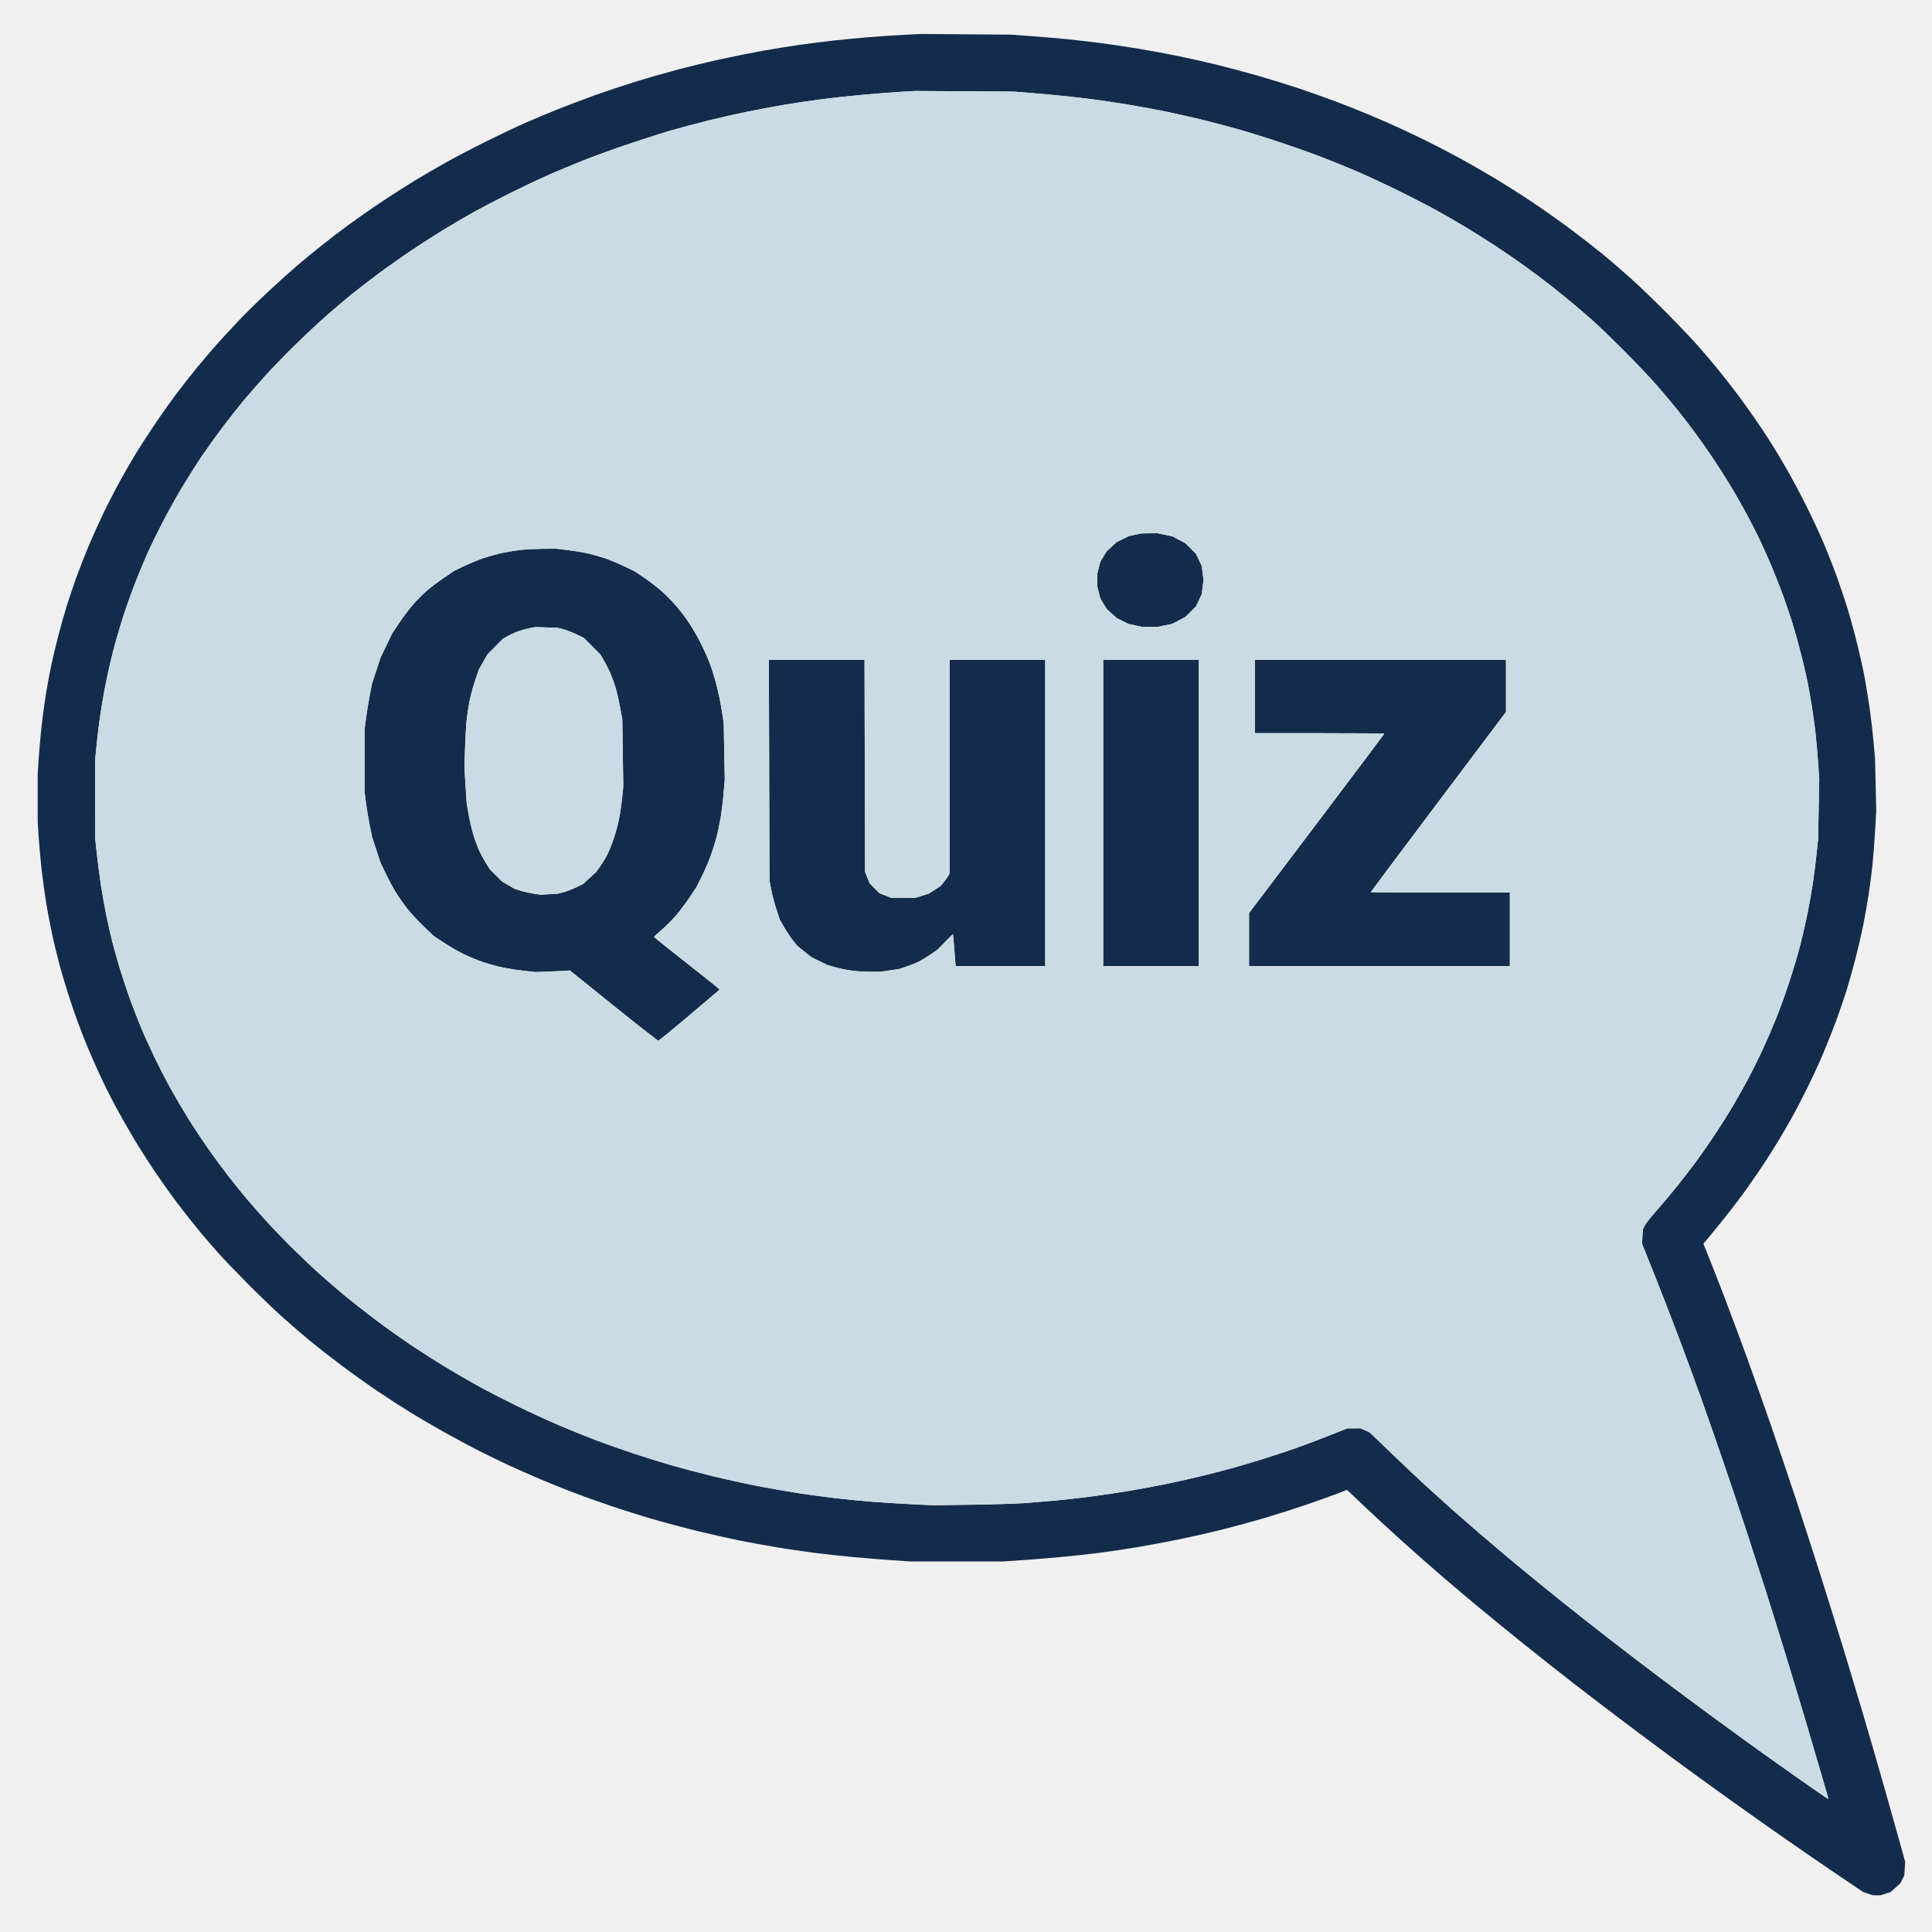
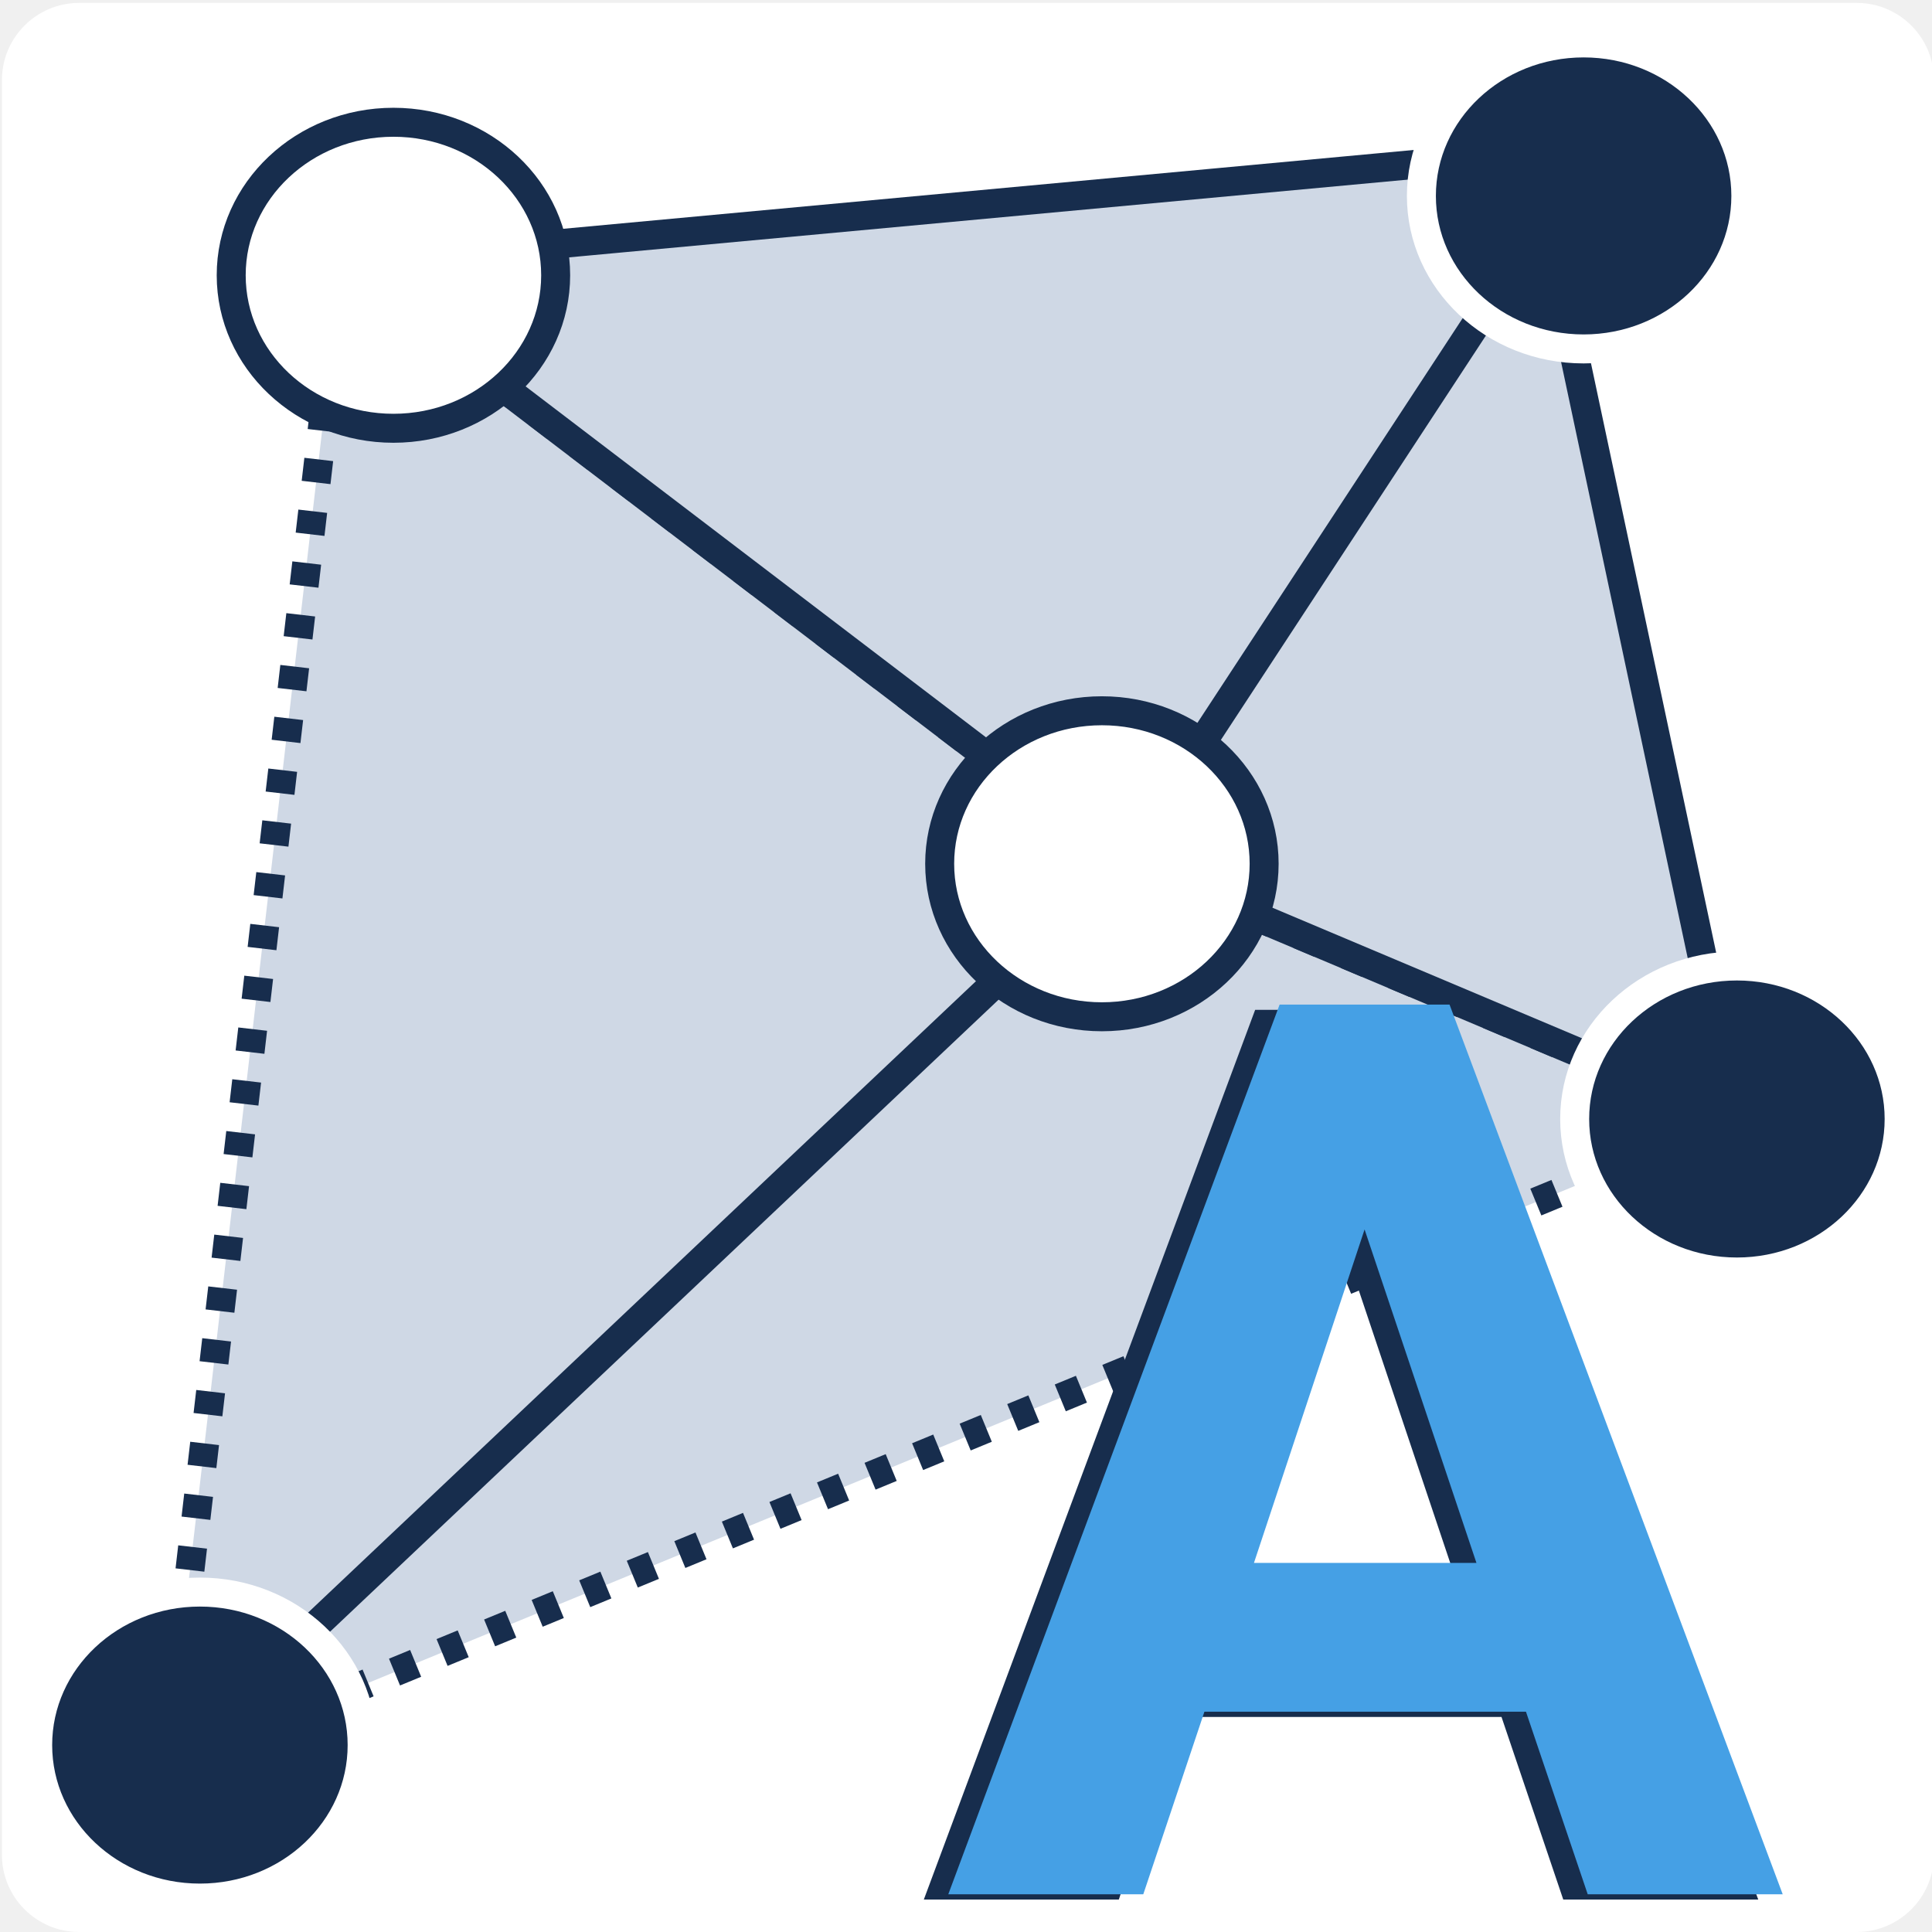
- <svg xmlns="http://www.w3.org/2000/svg" width="2000" height="2000" viewBox="0 0 2000 2000" version="1.1">
-   <path d="M 936.500 36.023 C 927.150 36.495, 910.500 37.604, 899.500 38.489 C 888.500 39.374, 871.625 40.985, 862 42.069 C 852.375 43.153, 836.625 45.161, 827 46.530 C 817.375 47.900, 800.500 50.626, 789.500 52.589 C 778.500 54.551, 758.475 58.585, 745 61.553 C 731.525 64.521, 711.050 69.477, 699.500 72.565 C 687.950 75.653, 669.050 81.106, 657.500 84.683 C 645.950 88.260, 627.192 94.519, 615.816 98.591 C 604.440 102.663, 586.890 109.308, 576.816 113.357 C 566.742 117.407, 551.525 123.800, 543 127.565 C 534.475 131.330, 516.902 139.660, 503.949 146.075 C 490.996 152.491, 472.096 162.369, 461.949 168.027 C 451.802 173.685, 436.525 182.573, 428 187.779 C 419.475 192.985, 404.442 202.625, 394.594 209.203 C 384.745 215.780, 369.895 226.142, 361.594 232.229 C 353.292 238.316, 340.131 248.372, 332.348 254.574 C 324.564 260.777, 312.864 270.427, 306.348 276.018 C 299.831 281.609, 286.591 293.559, 276.924 302.574 C 267.258 311.589, 253.490 325.160, 246.330 332.732 C 239.170 340.305, 229.079 351.259, 223.906 357.076 C 218.733 362.893, 209.722 373.468, 203.881 380.576 C 198.041 387.684, 188.320 400.079, 182.280 408.120 C 176.240 416.161, 165.905 430.786, 159.314 440.620 C 152.722 450.454, 144.178 463.675, 140.325 470 C 136.473 476.325, 129.339 488.700, 124.472 497.500 C 119.605 506.300, 111.930 521.150, 107.417 530.500 C 102.904 539.850, 96.083 554.925, 92.260 564 C 88.436 573.075, 82.727 587.597, 79.574 596.271 C 76.421 604.945, 71.838 618.445, 69.390 626.271 C 66.942 634.097, 62.941 648.150, 60.499 657.500 C 58.058 666.850, 54.730 680.800, 53.103 688.500 C 51.477 696.200, 49.003 709.475, 47.607 718 C 46.210 726.525, 44.167 741.600, 43.068 751.500 C 41.968 761.400, 40.603 776.692, 40.034 785.483 L 39 801.466 39 826 L 39 850.534 40.034 866.517 C 40.603 875.308, 41.975 890.583, 43.083 900.463 C 44.191 910.343, 46.453 926.543, 48.108 936.463 C 49.764 946.383, 52.939 962.600, 55.164 972.500 C 57.388 982.400, 61.387 998.150, 64.049 1007.500 C 66.712 1016.850, 71.594 1032.455, 74.898 1042.179 C 78.202 1051.902, 84.141 1067.877, 88.095 1077.679 C 92.049 1087.480, 99.010 1103.484, 103.564 1113.241 C 108.117 1122.999, 115.545 1137.849, 120.069 1146.241 C 124.593 1154.634, 133.009 1169.375, 138.771 1179 C 144.533 1188.625, 154.391 1204.088, 160.678 1213.363 C 166.965 1222.638, 176.219 1235.688, 181.242 1242.363 C 186.265 1249.038, 193.978 1259, 198.383 1264.500 C 202.787 1270, 208.885 1277.425, 211.934 1281 C 214.982 1284.575, 221.470 1292, 226.351 1297.500 C 231.231 1303, 244.512 1316.878, 255.862 1328.341 C 267.213 1339.803, 283.700 1355.640, 292.500 1363.533 C 301.300 1371.427, 314.350 1382.685, 321.500 1388.552 C 328.650 1394.419, 343.050 1405.636, 353.500 1413.478 C 363.950 1421.320, 380.825 1433.354, 391 1440.219 C 401.175 1447.084, 416.700 1457.126, 425.500 1462.534 C 434.300 1467.943, 450.275 1477.258, 461 1483.234 C 471.725 1489.210, 487.475 1497.632, 496 1501.949 C 504.525 1506.266, 518.025 1512.820, 526 1516.512 C 533.975 1520.204, 548.150 1526.493, 557.500 1530.488 C 566.850 1534.483, 582.346 1540.760, 591.935 1544.436 C 601.524 1548.112, 619.299 1554.493, 631.435 1558.616 C 643.571 1562.738, 663.453 1569.011, 675.618 1572.555 C 687.783 1576.098, 708.708 1581.677, 722.118 1584.953 C 735.528 1588.228, 755.500 1592.702, 766.500 1594.896 C 777.500 1597.090, 794.825 1600.251, 805 1601.921 C 815.175 1603.590, 832.128 1606.076, 842.674 1607.445 C 853.219 1608.814, 871.669 1610.832, 883.674 1611.930 C 895.678 1613.028, 913.825 1614.489, 924 1615.177 L 942.500 1616.427 990 1616.432 L 1037.500 1616.437 1056.500 1615.186 C 1066.950 1614.499, 1085.322 1613.036, 1097.326 1611.935 C 1109.331 1610.834, 1127.781 1608.812, 1138.326 1607.441 C 1148.872 1606.070, 1166.734 1603.401, 1178.020 1601.511 C 1189.306 1599.621, 1208.656 1595.996, 1221.020 1593.455 C 1233.384 1590.915, 1253.315 1586.378, 1265.310 1583.374 C 1277.306 1580.369, 1296.920 1575.020, 1308.897 1571.486 C 1320.874 1567.952, 1340.535 1561.681, 1352.587 1557.551 C 1364.639 1553.421, 1378.983 1548.297, 1384.461 1546.165 L 1394.423 1542.288 1412.790 1559.681 C 1422.892 1569.248, 1440.010 1585.047, 1450.829 1594.790 C 1461.648 1604.534, 1478.600 1619.506, 1488.500 1628.062 C 1498.400 1636.618, 1515.950 1651.502, 1527.500 1661.138 C 1539.050 1670.774, 1561.100 1688.773, 1576.500 1701.136 C 1591.900 1713.498, 1615.750 1732.345, 1629.500 1743.017 C 1643.250 1753.690, 1668.900 1773.254, 1686.500 1786.493 C 1704.100 1799.732, 1729.300 1818.461, 1742.500 1828.113 C 1755.700 1837.765, 1779.100 1854.668, 1794.500 1865.675 C 1809.900 1876.683, 1834.650 1894.155, 1849.500 1904.502 C 1864.350 1914.849, 1888.200 1931.225, 1902.500 1940.893 L 1928.500 1958.472 1933.500 1960.203 L 1938.500 1961.935 1942.635 1961.967 L 1946.770 1962 1951.980 1960.317 L 1957.190 1958.635 1962.145 1954.180 L 1967.100 1949.725 1969.208 1945.613 L 1971.316 1941.500 1971.774 1934.491 L 1972.232 1927.482 1966.024 1904.991 C 1962.609 1892.621, 1955.337 1866.787, 1949.863 1847.582 C 1944.390 1828.378, 1935.183 1796.653, 1929.405 1777.082 C 1923.627 1757.512, 1914.156 1725.975, 1908.360 1707 C 1902.564 1688.025, 1892.205 1654.725, 1885.340 1633 C 1878.475 1611.275, 1866.761 1575.050, 1859.309 1552.500 C 1851.857 1529.950, 1840.153 1495.300, 1833.301 1475.500 C 1826.448 1455.700, 1815.214 1424.011, 1808.336 1405.080 C 1801.457 1386.149, 1790.971 1358.024, 1785.034 1342.580 C 1779.096 1327.136, 1771.783 1308.399, 1768.782 1300.943 L 1763.327 1287.386 1766.778 1283.443 C 1768.675 1281.274, 1776.274 1271.977, 1783.665 1262.782 C 1791.055 1253.587, 1801.858 1239.412, 1807.673 1231.282 C 1813.488 1223.152, 1821.935 1210.875, 1826.444 1204 C 1830.953 1197.125, 1838.021 1185.875, 1842.151 1179 C 1846.280 1172.125, 1852.384 1161.550, 1855.714 1155.500 C 1859.045 1149.450, 1865.668 1136.699, 1870.433 1127.165 C 1875.198 1117.631, 1882.401 1102.106, 1886.440 1092.665 C 1890.479 1083.224, 1896.714 1067.625, 1900.295 1058 C 1903.877 1048.375, 1908.914 1033.750, 1911.489 1025.500 C 1914.064 1017.250, 1918.349 1001.950, 1921.012 991.500 C 1923.675 981.050, 1927.206 965.750, 1928.859 957.500 C 1930.512 949.250, 1933.003 935.075, 1934.395 926 C 1935.787 916.925, 1937.598 902.975, 1938.420 895 C 1939.241 887.025, 1940.444 871.275, 1941.093 860 L 1942.272 839.500 1941.667 812.500 L 1941.062 785.500 1939.502 768 C 1938.645 758.375, 1936.827 742.747, 1935.463 733.272 C 1934.099 723.796, 1931.847 709.846, 1930.458 702.272 C 1929.069 694.697, 1925.731 679.500, 1923.042 668.500 C 1920.352 657.500, 1915.861 640.923, 1913.061 631.662 C 1910.262 622.401, 1905.005 606.651, 1901.379 596.662 C 1897.753 586.673, 1891.419 570.625, 1887.302 561 C 1883.185 551.375, 1875.198 534.275, 1869.554 523 C 1863.909 511.725, 1854.961 494.961, 1849.670 485.746 C 1844.378 476.532, 1836.832 463.932, 1832.901 457.746 C 1828.969 451.561, 1821.917 440.923, 1817.230 434.107 C 1812.543 427.291, 1804.131 415.591, 1798.537 408.107 C 1792.943 400.623, 1783.937 389.100, 1778.524 382.500 C 1773.112 375.900, 1764.160 365.325, 1758.632 359 C 1753.104 352.675, 1738.663 337.445, 1726.541 325.156 C 1714.418 312.867, 1697.300 296.356, 1688.500 288.464 C 1679.700 280.572, 1666.650 269.314, 1659.500 263.447 C 1652.350 257.580, 1637.621 246.108, 1626.768 237.954 C 1615.916 229.800, 1597.559 216.806, 1585.975 209.077 C 1574.391 201.348, 1556.720 190.134, 1546.707 184.156 C 1536.693 178.178, 1521.426 169.406, 1512.780 164.664 C 1504.134 159.921, 1489.399 152.206, 1480.035 147.518 C 1470.672 142.830, 1455.696 135.681, 1446.755 131.631 C 1437.815 127.582, 1423.750 121.460, 1415.500 118.027 C 1407.250 114.595, 1392.349 108.704, 1382.387 104.936 C 1372.426 101.169, 1355.394 95.123, 1344.539 91.500 C 1333.685 87.878, 1314.802 82.033, 1302.579 78.512 C 1290.355 74.990, 1271.162 69.854, 1259.927 67.097 C 1248.692 64.341, 1230.500 60.250, 1219.500 58.006 C 1208.500 55.762, 1190.275 52.379, 1179 50.488 C 1167.725 48.597, 1149.725 45.927, 1139 44.553 C 1128.275 43.179, 1112.750 41.372, 1104.500 40.538 C 1096.250 39.704, 1079.825 38.310, 1068 37.440 L 1046.500 35.859 1000 35.512 L 953.500 35.165 936.500 36.023 M 932.500 95.049 C 924.250 95.529, 906.925 96.871, 894 98.030 C 881.075 99.190, 861.950 101.243, 851.500 102.592 C 841.050 103.940, 824.175 106.415, 814 108.090 C 803.825 109.765, 785.600 113.168, 773.500 115.651 C 761.400 118.134, 742.725 122.366, 732 125.056 C 721.275 127.746, 705.300 131.998, 696.500 134.505 C 687.700 137.013, 667.900 143.293, 652.500 148.461 C 637.100 153.629, 615.408 161.471, 604.296 165.889 C 593.184 170.307, 576.309 177.360, 566.796 181.564 C 557.283 185.767, 539.375 194.266, 527 200.451 C 514.625 206.636, 498.650 214.967, 491.500 218.965 C 484.350 222.963, 471.300 230.548, 462.500 235.821 C 453.700 241.094, 437.526 251.414, 426.558 258.753 C 415.590 266.093, 398.940 277.864, 389.558 284.910 C 380.176 291.957, 368.225 301.206, 363 305.465 C 357.775 309.723, 346.975 318.894, 339 325.844 C 331.025 332.793, 316.231 346.584, 306.125 356.490 C 296.019 366.395, 281.832 381.025, 274.599 389 C 267.366 396.975, 256.994 408.856, 251.549 415.403 C 246.105 421.949, 236.212 434.549, 229.566 443.403 C 222.919 452.256, 213.383 465.575, 208.375 473 C 203.366 480.425, 194.431 494.549, 188.519 504.387 C 182.607 514.224, 173.346 530.874, 167.940 541.387 C 162.533 551.899, 155.793 565.675, 152.962 572 C 150.131 578.325, 144.714 591.302, 140.924 600.837 C 137.134 610.373, 131.309 626.521, 127.981 636.721 C 124.652 646.922, 119.715 663.870, 117.009 674.384 C 114.304 684.898, 110.507 701.825, 108.572 712 C 106.637 722.175, 104.173 737.025, 103.097 745 C 102.021 752.975, 100.546 765.575, 99.820 773 L 98.500 786.500 98.545 827.500 L 98.591 868.500 100.322 884.500 C 101.274 893.300, 103.198 907.925, 104.598 917 C 105.998 926.075, 108.489 940.025, 110.134 948 C 111.779 955.975, 114.460 967.813, 116.092 974.307 C 117.723 980.801, 121.292 993.520, 124.022 1002.572 C 126.752 1011.624, 131.442 1025.780, 134.446 1034.030 C 137.450 1042.281, 142.463 1055.211, 145.587 1062.765 C 148.710 1070.319, 155.189 1084.641, 159.983 1094.592 C 164.777 1104.543, 172.431 1119.393, 176.991 1127.592 C 181.552 1135.791, 189.771 1149.700, 195.257 1158.500 C 200.742 1167.300, 209.982 1181.250, 215.789 1189.500 C 221.596 1197.750, 230.757 1210.195, 236.145 1217.155 C 241.534 1224.116, 250.052 1234.691, 255.075 1240.655 C 260.097 1246.620, 269.960 1257.800, 276.992 1265.500 C 284.025 1273.200, 296.691 1286.254, 305.139 1294.509 C 313.588 1302.764, 325 1313.580, 330.500 1318.544 C 336 1323.509, 347.285 1333.219, 355.579 1340.122 C 363.872 1347.026, 379.397 1359.220, 390.079 1367.219 C 400.760 1375.219, 417.600 1387.155, 427.500 1393.743 C 437.400 1400.331, 453.064 1410.294, 462.309 1415.884 C 471.554 1421.473, 486.629 1430.169, 495.809 1435.207 C 504.989 1440.245, 522.850 1449.428, 535.500 1455.613 C 548.150 1461.798, 567.950 1470.879, 579.500 1475.793 C 591.050 1480.707, 608.600 1487.773, 618.500 1491.496 C 628.400 1495.219, 645.744 1501.321, 657.043 1505.055 C 668.341 1508.789, 685.666 1514.170, 695.543 1517.013 C 705.419 1519.856, 724.300 1524.817, 737.500 1528.036 C 750.700 1531.255, 771.850 1535.907, 784.500 1538.373 C 797.150 1540.839, 816.500 1544.218, 827.500 1545.881 C 838.500 1547.545, 855.375 1549.814, 865 1550.924 C 874.625 1552.035, 890.600 1553.612, 900.500 1554.430 C 910.400 1555.248, 929.300 1556.445, 942.500 1557.090 L 966.500 1558.263 1006.500 1557.667 C 1028.500 1557.340, 1052.800 1556.602, 1060.500 1556.027 C 1068.200 1555.453, 1082.150 1554.287, 1091.500 1553.436 C 1100.850 1552.585, 1117.050 1550.797, 1127.500 1549.462 C 1137.950 1548.127, 1155.950 1545.472, 1167.500 1543.562 C 1179.050 1541.652, 1197.427 1538.242, 1208.337 1535.984 C 1219.248 1533.726, 1236.348 1529.858, 1246.337 1527.390 C 1256.327 1524.921, 1270.125 1521.326, 1277 1519.400 C 1283.875 1517.475, 1297.573 1513.398, 1307.440 1510.341 C 1317.307 1507.283, 1332.382 1502.309, 1340.940 1499.287 C 1349.498 1496.265, 1365.050 1490.397, 1375.500 1486.247 L 1394.500 1478.703 1401.500 1478.659 L 1408.500 1478.615 1413.231 1480.743 L 1417.961 1482.870 1440.231 1504.275 C 1452.479 1516.047, 1468.350 1531.047, 1475.500 1537.606 C 1482.650 1544.166, 1494.575 1554.930, 1502 1561.528 C 1509.425 1568.125, 1523.375 1580.292, 1533 1588.567 C 1542.625 1596.842, 1559.725 1611.274, 1571 1620.640 C 1582.275 1630.005, 1601.855 1645.972, 1614.511 1656.121 C 1627.167 1666.269, 1649.784 1684.102, 1664.770 1695.748 C 1679.757 1707.395, 1704.502 1726.308, 1719.759 1737.777 C 1735.017 1749.247, 1757.625 1766.064, 1770 1775.149 C 1782.375 1784.234, 1800.712 1797.593, 1810.749 1804.836 C 1820.786 1812.079, 1842.783 1827.716, 1859.632 1839.585 C 1876.480 1851.454, 1890.843 1861.386, 1891.549 1861.657 L 1892.832 1862.150 1886.366 1839.825 C 1882.809 1827.546, 1875.154 1801.525, 1869.354 1782 C 1863.554 1762.475, 1853.417 1728.950, 1846.829 1707.500 C 1840.240 1686.050, 1831.477 1657.925, 1827.355 1645 C 1823.233 1632.075, 1814.458 1604.917, 1807.855 1584.650 C 1801.252 1564.382, 1789.862 1530.407, 1782.544 1509.150 C 1775.226 1487.892, 1765.549 1460.150, 1761.041 1447.500 C 1756.533 1434.850, 1746.608 1407.850, 1738.985 1387.500 C 1731.362 1367.150, 1719.430 1336.325, 1712.468 1319 L 1699.812 1287.500 1700.240 1280 L 1700.669 1272.500 1702.766 1268.500 C 1703.920 1266.300, 1709.450 1259.325, 1715.056 1253 C 1720.661 1246.675, 1730.306 1235.200, 1736.488 1227.500 C 1742.670 1219.800, 1752.093 1207.520, 1757.428 1200.211 C 1762.764 1192.901, 1771.751 1179.851, 1777.401 1171.211 C 1783.050 1162.570, 1790.597 1150.550, 1794.173 1144.500 C 1797.748 1138.450, 1804.356 1126.650, 1808.858 1118.278 C 1813.360 1109.906, 1820.414 1095.797, 1824.535 1086.925 C 1828.655 1078.053, 1835.113 1063.078, 1838.885 1053.647 C 1842.657 1044.216, 1848.764 1027.275, 1852.456 1016 C 1856.147 1004.725, 1861.142 987.850, 1863.554 978.500 C 1865.967 969.150, 1869.512 953.625, 1871.432 944 C 1873.352 934.375, 1875.827 920.200, 1876.933 912.500 C 1878.039 904.800, 1879.657 891.750, 1880.528 883.500 L 1882.113 868.500 1882.685 837.500 L 1883.258 806.500 1882.110 789.500 C 1881.479 780.150, 1880.280 766.425, 1879.446 759 C 1878.612 751.575, 1876.812 738.569, 1875.446 730.098 C 1874.079 721.627, 1872.037 710.152, 1870.907 704.598 C 1869.778 699.044, 1866.864 686.625, 1864.432 677 C 1862 667.375, 1858.028 653.125, 1855.604 645.333 C 1853.181 637.541, 1848.878 624.802, 1846.043 617.023 C 1843.208 609.243, 1838.038 596.044, 1834.555 587.689 C 1831.072 579.335, 1825.332 566.425, 1821.798 559 C 1818.265 551.575, 1811.832 538.975, 1807.503 531 C 1803.175 523.025, 1795.967 510.417, 1791.487 502.981 C 1787.007 495.546, 1778.831 482.721, 1773.317 474.481 C 1767.804 466.242, 1759.107 453.875, 1753.992 447 C 1748.877 440.125, 1741.076 430, 1736.658 424.500 C 1732.239 419, 1722.979 407.975, 1716.080 400 C 1709.181 392.025, 1693.854 375.783, 1682.018 363.907 C 1670.183 352.030, 1655.749 338.076, 1649.941 332.897 C 1644.134 327.718, 1634.234 319.172, 1627.941 313.906 C 1621.649 308.640, 1611.165 300.157, 1604.643 295.056 C 1598.122 289.955, 1586.197 281.043, 1578.143 275.251 C 1570.090 269.460, 1556.525 260.136, 1548 254.530 C 1539.475 248.924, 1525.750 240.275, 1517.500 235.309 C 1509.250 230.344, 1495.300 222.310, 1486.500 217.455 C 1477.700 212.600, 1459.250 203.125, 1445.500 196.399 C 1431.750 189.672, 1412.625 180.818, 1403 176.722 C 1393.375 172.627, 1377.625 166.241, 1368 162.533 C 1358.375 158.825, 1339.250 152.036, 1325.500 147.447 C 1311.750 142.858, 1291.637 136.597, 1280.803 133.534 C 1269.970 130.471, 1252.870 125.974, 1242.803 123.542 C 1232.737 121.109, 1216.625 117.499, 1207 115.520 C 1197.375 113.541, 1180.275 110.379, 1169 108.493 C 1157.725 106.608, 1141.525 104.162, 1133 103.058 C 1124.475 101.954, 1110.975 100.361, 1103 99.518 C 1095.025 98.674, 1079.725 97.272, 1069 96.401 L 1049.500 94.818 998.500 94.497 L 947.500 94.176 932.500 95.049 M 1175 553.567 L 1168.500 554.974 1162.276 558.037 L 1156.052 561.100 1150.776 565.943 L 1145.500 570.786 1142.292 576.143 L 1139.085 581.500 1137.542 587.460 L 1136 593.420 1136 600.500 L 1136 607.580 1137.542 613.540 L 1139.085 619.500 1142.292 624.857 L 1145.500 630.214 1150.776 635.057 L 1156.052 639.900 1162.276 642.957 L 1168.500 646.013 1175.500 647.489 L 1182.500 648.965 1190.292 648.983 L 1198.084 649 1205.792 647.415 L 1213.500 645.830 1220.282 642.274 L 1227.064 638.719 1232.533 633.249 L 1238.003 627.780 1241.016 621.466 L 1244.030 615.151 1244.956 607.826 L 1245.882 600.500 1244.960 593.183 L 1244.038 585.865 1241.020 579.543 L 1238.003 573.220 1232.533 567.751 L 1227.064 562.281 1220.282 558.726 L 1213.500 555.170 1205.792 553.585 L 1198.084 552 1189.792 552.079 L 1181.500 552.159 1175 553.567 M 540.107 569.143 C 535.491 569.626, 527.166 570.941, 521.607 572.067 C 516.048 573.192, 506.803 575.678, 501.062 577.592 C 495.322 579.505, 486.048 583.277, 480.455 585.975 L 470.286 590.881 459.893 597.885 C 454.177 601.738, 446.125 607.829, 442 611.422 C 437.875 615.015, 431.434 621.452, 427.687 625.727 C 423.939 630.002, 417.554 638.450, 413.497 644.500 L 406.120 655.500 400.084 668 L 394.048 680.500 389.609 694 L 385.169 707.500 382.653 720.500 C 381.269 727.650, 379.543 738.225, 378.819 744 L 377.501 754.500 377.500 787.500 L 377.500 820.500 378.825 831 C 379.554 836.775, 381.282 847.125, 382.665 854 L 385.180 866.500 389.489 879.614 L 393.799 892.728 399.222 904.114 C 402.204 910.376, 407.011 919.307, 409.904 923.961 C 412.797 928.614, 417.991 936.039, 421.446 940.461 C 424.902 944.882, 432.481 953.073, 438.289 958.663 L 448.848 968.826 459.545 975.891 C 465.428 979.777, 474.800 985.173, 480.371 987.883 C 485.942 990.593, 495.225 994.382, 501 996.304 C 506.775 998.225, 516.225 1000.730, 522 1001.870 C 527.775 1003.009, 537.450 1004.463, 543.500 1005.101 L 554.500 1006.260 570.500 1005.635 C 579.300 1005.291, 587.238 1004.895, 588.139 1004.755 L 589.778 1004.500 635.051 1040.917 C 659.951 1060.946, 680.837 1077.333, 681.465 1077.333 C 682.093 1077.333, 696.618 1065.451, 713.743 1050.929 L 744.879 1024.524 743.479 1023.012 C 742.709 1022.180, 727.466 1010.025, 709.606 996 C 691.746 981.975, 677.104 970.234, 677.067 969.909 C 677.030 969.585, 680.402 966.435, 684.561 962.909 C 688.719 959.384, 695.271 952.900, 699.120 948.500 C 702.969 944.100, 709.441 935.550, 713.501 929.500 L 720.885 918.500 726.344 907.500 C 729.346 901.450, 733.383 892.225, 735.313 887 C 737.243 881.775, 739.979 873.225, 741.393 868 C 742.806 862.775, 744.839 853.325, 745.910 847 C 746.981 840.675, 748.399 829.083, 749.061 821.239 L 750.265 806.978 749.719 777.739 L 749.172 748.500 747.123 735.191 C 745.997 727.872, 743.512 715.947, 741.602 708.691 C 739.693 701.436, 736.575 691.429, 734.675 686.453 C 732.775 681.478, 728.640 672.253, 725.487 665.953 C 722.333 659.654, 716.899 650.225, 713.411 645 C 709.923 639.775, 703.913 631.812, 700.056 627.305 C 696.198 622.798, 689.097 615.661, 684.275 611.446 C 679.454 607.230, 671.199 600.912, 665.931 597.405 L 656.353 591.029 644.927 585.641 C 638.642 582.677, 629.900 579.081, 625.500 577.650 C 621.100 576.218, 613.675 574.131, 609 573.011 C 604.325 571.891, 594.878 570.305, 588.006 569.487 L 575.512 568 562.006 568.133 C 554.578 568.206, 544.723 568.661, 540.107 569.143 M 549.238 650.042 C 546.343 650.562, 541.168 651.928, 537.738 653.077 C 534.307 654.226, 529.025 656.555, 526 658.252 L 520.500 661.337 512.500 669.429 L 504.500 677.521 500.055 685.403 L 495.611 693.285 491.852 704.393 C 489.785 710.502, 487.198 720, 486.104 725.500 C 485.010 731, 483.654 739.775, 483.090 745 C 482.526 750.225, 481.770 763.500, 481.411 774.500 L 480.757 794.500 481.910 812.832 L 483.062 831.163 484.981 842.332 C 486.036 848.474, 488.064 857.500, 489.486 862.390 C 490.908 867.279, 493.432 874.479, 495.094 878.390 C 496.755 882.300, 500.153 888.774, 502.645 892.776 L 507.175 900.052 513.465 906.276 L 519.756 912.500 526.128 916.276 L 532.500 920.053 538.903 922.041 C 542.424 923.135, 548.499 924.528, 552.403 925.139 L 559.500 926.248 568.500 925.678 L 577.500 925.108 583.500 923.539 C 586.800 922.676, 592.679 920.418, 596.565 918.522 L 603.631 915.073 610.352 908.914 L 617.073 902.756 621.419 896.628 C 623.809 893.258, 627.192 887.652, 628.936 884.171 C 630.681 880.691, 633.633 873.266, 635.497 867.671 C 637.362 862.077, 639.783 853, 640.878 847.500 C 641.973 842, 643.397 832.247, 644.041 825.827 L 645.212 814.153 644.708 779.327 L 644.204 744.500 642.081 733 C 640.913 726.675, 639.022 718.125, 637.879 714 C 636.736 709.875, 634.415 703.125, 632.721 699 C 631.028 694.875, 627.810 688.352, 625.571 684.505 L 621.500 677.510 613 668.969 L 604.500 660.429 597 656.783 C 592.875 654.778, 586.800 652.414, 583.500 651.529 L 577.500 649.920 566 649.508 L 554.500 649.097 549.238 650.042 M 796.242 797.250 L 796.564 911.500 798.368 921 C 799.360 926.225, 801.764 935.341, 803.710 941.257 L 807.247 952.014 811.874 960.029 C 814.418 964.437, 818.525 970.583, 821 973.685 L 825.500 979.326 832.762 985.121 L 840.024 990.915 848.262 994.940 L 856.500 998.964 865 1001.376 C 869.675 1002.703, 877.550 1004.285, 882.500 1004.891 C 887.450 1005.498, 896 1005.993, 901.500 1005.991 L 911.500 1005.988 921.252 1004.518 L 931.003 1003.048 938.559 1000.512 C 942.714 999.117, 948.451 996.798, 951.307 995.358 C 954.163 993.919, 959.691 990.542, 963.592 987.855 L 970.683 982.969 978.453 974.985 C 982.727 970.593, 986.329 967, 986.459 967 C 986.588 967, 987.268 974.425, 987.970 983.500 L 989.246 1000 1035.623 1000 L 1082 1000 1082 841.500 L 1082 683 1032.500 683 L 983 683 983 793.566 L 983 904.131 981.868 906.316 C 981.245 907.517, 979.139 910.475, 977.187 912.888 L 973.639 917.277 967.611 921.173 L 961.583 925.069 954.542 927.270 L 947.500 929.472 935 929.429 L 922.500 929.387 916.500 927.052 L 910.500 924.718 905.391 919.609 L 900.282 914.500 897.891 908.500 L 895.500 902.500 895.229 792.750 L 894.957 683 845.439 683 L 795.920 683 796.242 797.250 M 1142 841.500 L 1142 1000 1191.500 1000 L 1241 1000 1241 841.500 L 1241 683 1191.500 683 L 1142 683 1142 841.500 M 1299 721 L 1299 759 1366 759 C 1402.850 759, 1433 759.238, 1433 759.528 C 1433 759.818, 1401.500 801.723, 1363 852.650 L 1293 945.244 1293 972.622 L 1293 1000 1428 1000 L 1563 1000 1563 962 L 1563 924 1491 924 C 1451.400 924, 1419 923.793, 1419 923.540 C 1419 923.286, 1450.500 881.206, 1489 830.028 L 1559 736.978 1559 709.989 L 1559 683 1429 683 L 1299 683 1299 721" stroke="none" fill="#142c4c" fill-rule="evenodd" />
-   <path d="M 932.500 95.049 C 924.250 95.529, 906.925 96.871, 894 98.030 C 881.075 99.190, 861.950 101.243, 851.500 102.592 C 841.050 103.940, 824.175 106.415, 814 108.090 C 803.825 109.765, 785.600 113.168, 773.500 115.651 C 761.400 118.134, 742.725 122.366, 732 125.056 C 721.275 127.746, 705.300 131.998, 696.500 134.505 C 687.700 137.013, 667.900 143.293, 652.500 148.461 C 637.100 153.629, 615.408 161.471, 604.296 165.889 C 593.184 170.307, 576.309 177.360, 566.796 181.564 C 557.283 185.767, 539.375 194.266, 527 200.451 C 514.625 206.636, 498.650 214.967, 491.500 218.965 C 484.350 222.963, 471.300 230.548, 462.500 235.821 C 453.700 241.094, 437.526 251.414, 426.558 258.753 C 415.590 266.093, 398.940 277.864, 389.558 284.910 C 380.176 291.957, 368.225 301.206, 363 305.465 C 357.775 309.723, 346.975 318.894, 339 325.844 C 331.025 332.793, 316.231 346.584, 306.125 356.490 C 296.019 366.395, 281.832 381.025, 274.599 389 C 267.366 396.975, 256.994 408.856, 251.549 415.403 C 246.105 421.949, 236.212 434.549, 229.566 443.403 C 222.919 452.256, 213.383 465.575, 208.375 473 C 203.366 480.425, 194.431 494.549, 188.519 504.387 C 182.607 514.224, 173.346 530.874, 167.940 541.387 C 162.533 551.899, 155.793 565.675, 152.962 572 C 150.131 578.325, 144.714 591.302, 140.924 600.837 C 137.134 610.373, 131.309 626.521, 127.981 636.721 C 124.652 646.922, 119.715 663.870, 117.009 674.384 C 114.304 684.898, 110.507 701.825, 108.572 712 C 106.637 722.175, 104.173 737.025, 103.097 745 C 102.021 752.975, 100.546 765.575, 99.820 773 L 98.500 786.500 98.545 827.500 L 98.591 868.500 100.322 884.500 C 101.274 893.300, 103.198 907.925, 104.598 917 C 105.998 926.075, 108.489 940.025, 110.134 948 C 111.779 955.975, 114.460 967.813, 116.092 974.307 C 117.723 980.801, 121.292 993.520, 124.022 1002.572 C 126.752 1011.624, 131.442 1025.780, 134.446 1034.030 C 137.450 1042.281, 142.463 1055.211, 145.587 1062.765 C 148.710 1070.319, 155.189 1084.641, 159.983 1094.592 C 164.777 1104.543, 172.431 1119.393, 176.991 1127.592 C 181.552 1135.791, 189.771 1149.700, 195.257 1158.500 C 200.742 1167.300, 209.982 1181.250, 215.789 1189.500 C 221.596 1197.750, 230.757 1210.195, 236.145 1217.155 C 241.534 1224.116, 250.052 1234.691, 255.075 1240.655 C 260.097 1246.620, 269.960 1257.800, 276.992 1265.500 C 284.025 1273.200, 296.691 1286.254, 305.139 1294.509 C 313.588 1302.764, 325 1313.580, 330.500 1318.544 C 336 1323.509, 347.285 1333.219, 355.579 1340.122 C 363.872 1347.026, 379.397 1359.220, 390.079 1367.219 C 400.760 1375.219, 417.600 1387.155, 427.500 1393.743 C 437.400 1400.331, 453.064 1410.294, 462.309 1415.884 C 471.554 1421.473, 486.629 1430.169, 495.809 1435.207 C 504.989 1440.245, 522.850 1449.428, 535.500 1455.613 C 548.150 1461.798, 567.950 1470.879, 579.500 1475.793 C 591.050 1480.707, 608.600 1487.773, 618.500 1491.496 C 628.400 1495.219, 645.744 1501.321, 657.043 1505.055 C 668.341 1508.789, 685.666 1514.170, 695.543 1517.013 C 705.419 1519.856, 724.300 1524.817, 737.500 1528.036 C 750.700 1531.255, 771.850 1535.907, 784.500 1538.373 C 797.150 1540.839, 816.500 1544.218, 827.500 1545.881 C 838.500 1547.545, 855.375 1549.814, 865 1550.924 C 874.625 1552.035, 890.600 1553.612, 900.500 1554.430 C 910.400 1555.248, 929.300 1556.445, 942.500 1557.090 L 966.500 1558.263 1006.500 1557.667 C 1028.500 1557.340, 1052.800 1556.602, 1060.500 1556.027 C 1068.200 1555.453, 1082.150 1554.287, 1091.500 1553.436 C 1100.850 1552.585, 1117.050 1550.797, 1127.500 1549.462 C 1137.950 1548.127, 1155.950 1545.472, 1167.500 1543.562 C 1179.050 1541.652, 1197.427 1538.242, 1208.337 1535.984 C 1219.248 1533.726, 1236.348 1529.858, 1246.337 1527.390 C 1256.327 1524.921, 1270.125 1521.326, 1277 1519.400 C 1283.875 1517.475, 1297.573 1513.398, 1307.440 1510.341 C 1317.307 1507.283, 1332.382 1502.309, 1340.940 1499.287 C 1349.498 1496.265, 1365.050 1490.397, 1375.500 1486.247 L 1394.500 1478.703 1401.500 1478.659 L 1408.500 1478.615 1413.231 1480.743 L 1417.961 1482.870 1440.231 1504.275 C 1452.479 1516.047, 1468.350 1531.047, 1475.500 1537.606 C 1482.650 1544.166, 1494.575 1554.930, 1502 1561.528 C 1509.425 1568.125, 1523.375 1580.292, 1533 1588.567 C 1542.625 1596.842, 1559.725 1611.274, 1571 1620.640 C 1582.275 1630.005, 1601.855 1645.972, 1614.511 1656.121 C 1627.167 1666.269, 1649.784 1684.102, 1664.770 1695.748 C 1679.757 1707.395, 1704.502 1726.308, 1719.759 1737.777 C 1735.017 1749.247, 1757.625 1766.064, 1770 1775.149 C 1782.375 1784.234, 1800.712 1797.593, 1810.749 1804.836 C 1820.786 1812.079, 1842.783 1827.716, 1859.632 1839.585 C 1876.480 1851.454, 1890.843 1861.386, 1891.549 1861.657 L 1892.832 1862.150 1886.366 1839.825 C 1882.809 1827.546, 1875.154 1801.525, 1869.354 1782 C 1863.554 1762.475, 1853.417 1728.950, 1846.829 1707.500 C 1840.240 1686.050, 1831.477 1657.925, 1827.355 1645 C 1823.233 1632.075, 1814.458 1604.917, 1807.855 1584.650 C 1801.252 1564.382, 1789.862 1530.407, 1782.544 1509.150 C 1775.226 1487.892, 1765.549 1460.150, 1761.041 1447.500 C 1756.533 1434.850, 1746.608 1407.850, 1738.985 1387.500 C 1731.362 1367.150, 1719.430 1336.325, 1712.468 1319 L 1699.812 1287.500 1700.240 1280 L 1700.669 1272.500 1702.766 1268.500 C 1703.920 1266.300, 1709.450 1259.325, 1715.056 1253 C 1720.661 1246.675, 1730.306 1235.200, 1736.488 1227.500 C 1742.670 1219.800, 1752.093 1207.520, 1757.428 1200.211 C 1762.764 1192.901, 1771.751 1179.851, 1777.401 1171.211 C 1783.050 1162.570, 1790.597 1150.550, 1794.173 1144.500 C 1797.748 1138.450, 1804.356 1126.650, 1808.858 1118.278 C 1813.360 1109.906, 1820.414 1095.797, 1824.535 1086.925 C 1828.655 1078.053, 1835.113 1063.078, 1838.885 1053.647 C 1842.657 1044.216, 1848.764 1027.275, 1852.456 1016 C 1856.147 1004.725, 1861.142 987.850, 1863.554 978.500 C 1865.967 969.150, 1869.512 953.625, 1871.432 944 C 1873.352 934.375, 1875.827 920.200, 1876.933 912.500 C 1878.039 904.800, 1879.657 891.750, 1880.528 883.500 L 1882.113 868.500 1882.685 837.500 L 1883.258 806.500 1882.110 789.500 C 1881.479 780.150, 1880.280 766.425, 1879.446 759 C 1878.612 751.575, 1876.812 738.569, 1875.446 730.098 C 1874.079 721.627, 1872.037 710.152, 1870.907 704.598 C 1869.778 699.044, 1866.864 686.625, 1864.432 677 C 1862 667.375, 1858.028 653.125, 1855.604 645.333 C 1853.181 637.541, 1848.878 624.802, 1846.043 617.023 C 1843.208 609.243, 1838.038 596.044, 1834.555 587.689 C 1831.072 579.335, 1825.332 566.425, 1821.798 559 C 1818.265 551.575, 1811.832 538.975, 1807.503 531 C 1803.175 523.025, 1795.967 510.417, 1791.487 502.981 C 1787.007 495.546, 1778.831 482.721, 1773.317 474.481 C 1767.804 466.242, 1759.107 453.875, 1753.992 447 C 1748.877 440.125, 1741.076 430, 1736.658 424.500 C 1732.239 419, 1722.979 407.975, 1716.080 400 C 1709.181 392.025, 1693.854 375.783, 1682.018 363.907 C 1670.183 352.030, 1655.749 338.076, 1649.941 332.897 C 1644.134 327.718, 1634.234 319.172, 1627.941 313.906 C 1621.649 308.640, 1611.165 300.157, 1604.643 295.056 C 1598.122 289.955, 1586.197 281.043, 1578.143 275.251 C 1570.090 269.460, 1556.525 260.136, 1548 254.530 C 1539.475 248.924, 1525.750 240.275, 1517.500 235.309 C 1509.250 230.344, 1495.300 222.310, 1486.500 217.455 C 1477.700 212.600, 1459.250 203.125, 1445.500 196.399 C 1431.750 189.672, 1412.625 180.818, 1403 176.722 C 1393.375 172.627, 1377.625 166.241, 1368 162.533 C 1358.375 158.825, 1339.250 152.036, 1325.500 147.447 C 1311.750 142.858, 1291.637 136.597, 1280.803 133.534 C 1269.970 130.471, 1252.870 125.974, 1242.803 123.542 C 1232.737 121.109, 1216.625 117.499, 1207 115.520 C 1197.375 113.541, 1180.275 110.379, 1169 108.493 C 1157.725 106.608, 1141.525 104.162, 1133 103.058 C 1124.475 101.954, 1110.975 100.361, 1103 99.518 C 1095.025 98.674, 1079.725 97.272, 1069 96.401 L 1049.500 94.818 998.500 94.497 L 947.500 94.176 932.500 95.049 M 1175 553.567 L 1168.500 554.974 1162.276 558.037 L 1156.052 561.100 1150.776 565.943 L 1145.500 570.786 1142.292 576.143 L 1139.085 581.500 1137.542 587.460 L 1136 593.420 1136 600.500 L 1136 607.580 1137.542 613.540 L 1139.085 619.500 1142.292 624.857 L 1145.500 630.214 1150.776 635.057 L 1156.052 639.900 1162.276 642.957 L 1168.500 646.013 1175.500 647.489 L 1182.500 648.965 1190.292 648.983 L 1198.084 649 1205.792 647.415 L 1213.500 645.830 1220.282 642.274 L 1227.064 638.719 1232.533 633.249 L 1238.003 627.780 1241.016 621.466 L 1244.030 615.151 1244.956 607.826 L 1245.882 600.500 1244.960 593.183 L 1244.038 585.865 1241.020 579.543 L 1238.003 573.220 1232.533 567.751 L 1227.064 562.281 1220.282 558.726 L 1213.500 555.170 1205.792 553.585 L 1198.084 552 1189.792 552.079 L 1181.500 552.159 1175 553.567 M 540.107 569.143 C 535.491 569.626, 527.166 570.941, 521.607 572.067 C 516.048 573.192, 506.803 575.678, 501.062 577.592 C 495.322 579.505, 486.048 583.277, 480.455 585.975 L 470.286 590.881 459.893 597.885 C 454.177 601.738, 446.125 607.829, 442 611.422 C 437.875 615.015, 431.434 621.452, 427.687 625.727 C 423.939 630.002, 417.554 638.450, 413.497 644.500 L 406.120 655.500 400.084 668 L 394.048 680.500 389.609 694 L 385.169 707.500 382.653 720.500 C 381.269 727.650, 379.543 738.225, 378.819 744 L 377.501 754.500 377.500 787.500 L 377.500 820.500 378.825 831 C 379.554 836.775, 381.282 847.125, 382.665 854 L 385.180 866.500 389.489 879.614 L 393.799 892.728 399.222 904.114 C 402.204 910.376, 407.011 919.307, 409.904 923.961 C 412.797 928.614, 417.991 936.039, 421.446 940.461 C 424.902 944.882, 432.481 953.073, 438.289 958.663 L 448.848 968.826 459.545 975.891 C 465.428 979.777, 474.800 985.173, 480.371 987.883 C 485.942 990.593, 495.225 994.382, 501 996.304 C 506.775 998.225, 516.225 1000.730, 522 1001.870 C 527.775 1003.009, 537.450 1004.463, 543.500 1005.101 L 554.500 1006.260 570.500 1005.635 C 579.300 1005.291, 587.238 1004.895, 588.139 1004.755 L 589.778 1004.500 635.051 1040.917 C 659.951 1060.946, 680.837 1077.333, 681.465 1077.333 C 682.093 1077.333, 696.618 1065.451, 713.743 1050.929 L 744.879 1024.524 743.479 1023.012 C 742.709 1022.180, 727.466 1010.025, 709.606 996 C 691.746 981.975, 677.104 970.234, 677.067 969.909 C 677.030 969.585, 680.402 966.435, 684.561 962.909 C 688.719 959.384, 695.271 952.900, 699.120 948.500 C 702.969 944.100, 709.441 935.550, 713.501 929.500 L 720.885 918.500 726.344 907.500 C 729.346 901.450, 733.383 892.225, 735.313 887 C 737.243 881.775, 739.979 873.225, 741.393 868 C 742.806 862.775, 744.839 853.325, 745.910 847 C 746.981 840.675, 748.399 829.083, 749.061 821.239 L 750.265 806.978 749.719 777.739 L 749.172 748.500 747.123 735.191 C 745.997 727.872, 743.512 715.947, 741.602 708.691 C 739.693 701.436, 736.575 691.429, 734.675 686.453 C 732.775 681.478, 728.640 672.253, 725.487 665.953 C 722.333 659.654, 716.899 650.225, 713.411 645 C 709.923 639.775, 703.913 631.812, 700.056 627.305 C 696.198 622.798, 689.097 615.661, 684.275 611.446 C 679.454 607.230, 671.199 600.912, 665.931 597.405 L 656.353 591.029 644.927 585.641 C 638.642 582.677, 629.900 579.081, 625.500 577.650 C 621.100 576.218, 613.675 574.131, 609 573.011 C 604.325 571.891, 594.878 570.305, 588.006 569.487 L 575.512 568 562.006 568.133 C 554.578 568.206, 544.723 568.661, 540.107 569.143 M 549.238 650.042 C 546.343 650.562, 541.168 651.928, 537.738 653.077 C 534.307 654.226, 529.025 656.555, 526 658.252 L 520.500 661.337 512.500 669.429 L 504.500 677.521 500.055 685.403 L 495.611 693.285 491.852 704.393 C 489.785 710.502, 487.198 720, 486.104 725.500 C 485.010 731, 483.654 739.775, 483.090 745 C 482.526 750.225, 481.770 763.500, 481.411 774.500 L 480.757 794.500 481.910 812.832 L 483.062 831.163 484.981 842.332 C 486.036 848.474, 488.064 857.500, 489.486 862.390 C 490.908 867.279, 493.432 874.479, 495.094 878.390 C 496.755 882.300, 500.153 888.774, 502.645 892.776 L 507.175 900.052 513.465 906.276 L 519.756 912.500 526.128 916.276 L 532.500 920.053 538.903 922.041 C 542.424 923.135, 548.499 924.528, 552.403 925.139 L 559.500 926.248 568.500 925.678 L 577.500 925.108 583.500 923.539 C 586.800 922.676, 592.679 920.418, 596.565 918.522 L 603.631 915.073 610.352 908.914 L 617.073 902.756 621.419 896.628 C 623.809 893.258, 627.192 887.652, 628.936 884.171 C 630.681 880.691, 633.633 873.266, 635.497 867.671 C 637.362 862.077, 639.783 853, 640.878 847.500 C 641.973 842, 643.397 832.247, 644.041 825.827 L 645.212 814.153 644.708 779.327 L 644.204 744.500 642.081 733 C 640.913 726.675, 639.022 718.125, 637.879 714 C 636.736 709.875, 634.415 703.125, 632.721 699 C 631.028 694.875, 627.810 688.352, 625.571 684.505 L 621.500 677.510 613 668.969 L 604.500 660.429 597 656.783 C 592.875 654.778, 586.800 652.414, 583.500 651.529 L 577.500 649.920 566 649.508 L 554.500 649.097 549.238 650.042 M 796.242 797.250 L 796.564 911.500 798.368 921 C 799.360 926.225, 801.764 935.341, 803.710 941.257 L 807.247 952.014 811.874 960.029 C 814.418 964.437, 818.525 970.583, 821 973.685 L 825.500 979.326 832.762 985.121 L 840.024 990.915 848.262 994.940 L 856.500 998.964 865 1001.376 C 869.675 1002.703, 877.550 1004.285, 882.500 1004.891 C 887.450 1005.498, 896 1005.993, 901.500 1005.991 L 911.500 1005.988 921.252 1004.518 L 931.003 1003.048 938.559 1000.512 C 942.714 999.117, 948.451 996.798, 951.307 995.358 C 954.163 993.919, 959.691 990.542, 963.592 987.855 L 970.683 982.969 978.453 974.985 C 982.727 970.593, 986.329 967, 986.459 967 C 986.588 967, 987.268 974.425, 987.970 983.500 L 989.246 1000 1035.623 1000 L 1082 1000 1082 841.500 L 1082 683 1032.500 683 L 983 683 983 793.566 L 983 904.131 981.868 906.316 C 981.245 907.517, 979.139 910.475, 977.187 912.888 L 973.639 917.277 967.611 921.173 L 961.583 925.069 954.542 927.270 L 947.500 929.472 935 929.429 L 922.500 929.387 916.500 927.052 L 910.500 924.718 905.391 919.609 L 900.282 914.500 897.891 908.500 L 895.500 902.500 895.229 792.750 L 894.957 683 845.439 683 L 795.920 683 796.242 797.250 M 1142 841.500 L 1142 1000 1191.500 1000 L 1241 1000 1241 841.500 L 1241 683 1191.500 683 L 1142 683 1142 841.500 M 1299 721 L 1299 759 1366 759 C 1402.850 759, 1433 759.238, 1433 759.528 C 1433 759.818, 1401.500 801.723, 1363 852.650 L 1293 945.244 1293 972.622 L 1293 1000 1428 1000 L 1563 1000 1563 962 L 1563 924 1491 924 C 1451.400 924, 1419 923.793, 1419 923.540 C 1419 923.286, 1450.500 881.206, 1489 830.028 L 1559 736.978 1559 709.989 L 1559 683 1429 683 L 1299 683 1299 721" stroke="none" fill="#cbdbe3" fill-rule="evenodd" />
+ <svg xmlns="http://www.w3.org/2000/svg" id="R-Elements" viewBox="0 0 2000 2000">
+   <defs>
+     <style>
+       .cls-1, .cls-2, .cls-3, .cls-4, .cls-5, .cls-6, .cls-7, .cls-8 {
+         stroke-miterlimit: 10;
+         stroke-width: 30px;
+       }
+ 
+       .cls-1, .cls-3, .cls-4, .cls-5, .cls-6, .cls-7, .cls-8 {
+         stroke: #172d4d;
+       }
+ 
+       .cls-1, .cls-4, .cls-9, .cls-10 {
+         fill-rule: evenodd;
+       }
+ 
+       .cls-1, .cls-9 {
+         fill: #cfd8e5;
+       }
+ 
+       .cls-2 {
+         stroke: #fff;
+       }
+ 
+       .cls-2, .cls-11 {
+         fill: #172d4d;
+       }
+ 
+       .cls-3, .cls-4, .cls-5, .cls-6, .cls-8 {
+         fill: none;
+       }
+ 
+       .cls-12 {
+         fill: #45a0e5;
+       }
+ 
+       .cls-12, .cls-11, .cls-9, .cls-10 {
+         stroke-width: 0px;
+       }
+ 
+       .cls-5 {
+         stroke-dasharray: 0 0 23.71 29.64;
+       }
+ 
+       .cls-6 {
+         stroke-dasharray: 0 0 23.99 29.98;
+       }
+ 
+       .cls-7, .cls-10 {
+         fill: #fff;
+       }
+ 
+       .cls-8 {
+         stroke-dasharray: 0 0 23.66 29.58;
+       }
+     </style>
+   </defs>
+   <path class="cls-10" d="M2002,82.88c0-44.09-35.84-79.88-80-79.88H82C37.85,3,2,38.79,2,82.88v1837.24c0,44.09,35.85,79.88,80,79.88h1840c44.16,0,80-35.79,80-79.88V82.88Z" />
+   <g>
+     <polygon class="cls-9" points="173.15 1827.81 174.99 1811.87 353.45 273.19 1163.82 891.23 1797.89 1158.68 173.15 1827.81" />
+     <g>
+       <polyline class="cls-3" points="184.24 1823.24 173.15 1827.81 174.53 1815.89" />
+       <line class="cls-6" x1="177.98" y1="1786.11" x2="350.34" y2="300" />
+       <polyline class="cls-3" points="352.07 285.11 353.45 273.19 362.99 280.46" />
+       <polyline class="cls-5" points="386.56 298.44 1163.82 891.23 1773.18 1148.26" />
+       <polyline class="cls-3" points="1786.84 1154.02 1797.89 1158.68 1786.8 1163.25" />
+       <line class="cls-8" x1="1759.45" y1="1174.52" x2="197.92" y2="1817.61" />
+     </g>
+   </g>
+   <polygon class="cls-1" points="1585.53 158.99 353.45 273.19 357.14 276.32 1163.82 891.23 1797.89 1158.68 1585.53 158.99" />
+   <ellipse class="cls-2" cx="1798.04" cy="1158.38" rx="167.94" ry="158.39" />
+   <polyline class="cls-4" points="1630.61 179.03 1163.82 891.23 173.15 1827.81" />
+   <ellipse class="cls-2" cx="206.94" cy="1806.5" rx="167.94" ry="158.39" />
+   <ellipse class="cls-7" cx="407.28" cy="284.96" rx="167.94" ry="158.39" />
+   <ellipse class="cls-2" cx="1639.36" cy="202.82" rx="167.94" ry="158.39" />
+   <ellipse class="cls-7" cx="1140.69" cy="894.17" rx="167.94" ry="158.39" />
+   <path class="cls-11" d="M1554.35,1777.38h-332.86l-63.28,189h-201.86l342.98-921h175.92l344.88,921h-201.86l-63.92-189ZM1272.75,1623.38h230.34l-115.81-345.22-114.53,345.22Z" />
+   <path class="cls-12" d="M1579.67,1771.94h-332.86l-63.28,189h-201.86l342.98-921h175.92l344.88,921h-201.86l-63.92-189ZM1298.08,1617.94h230.34l-115.81-345.22-114.53,345.22Z" />
</svg>
